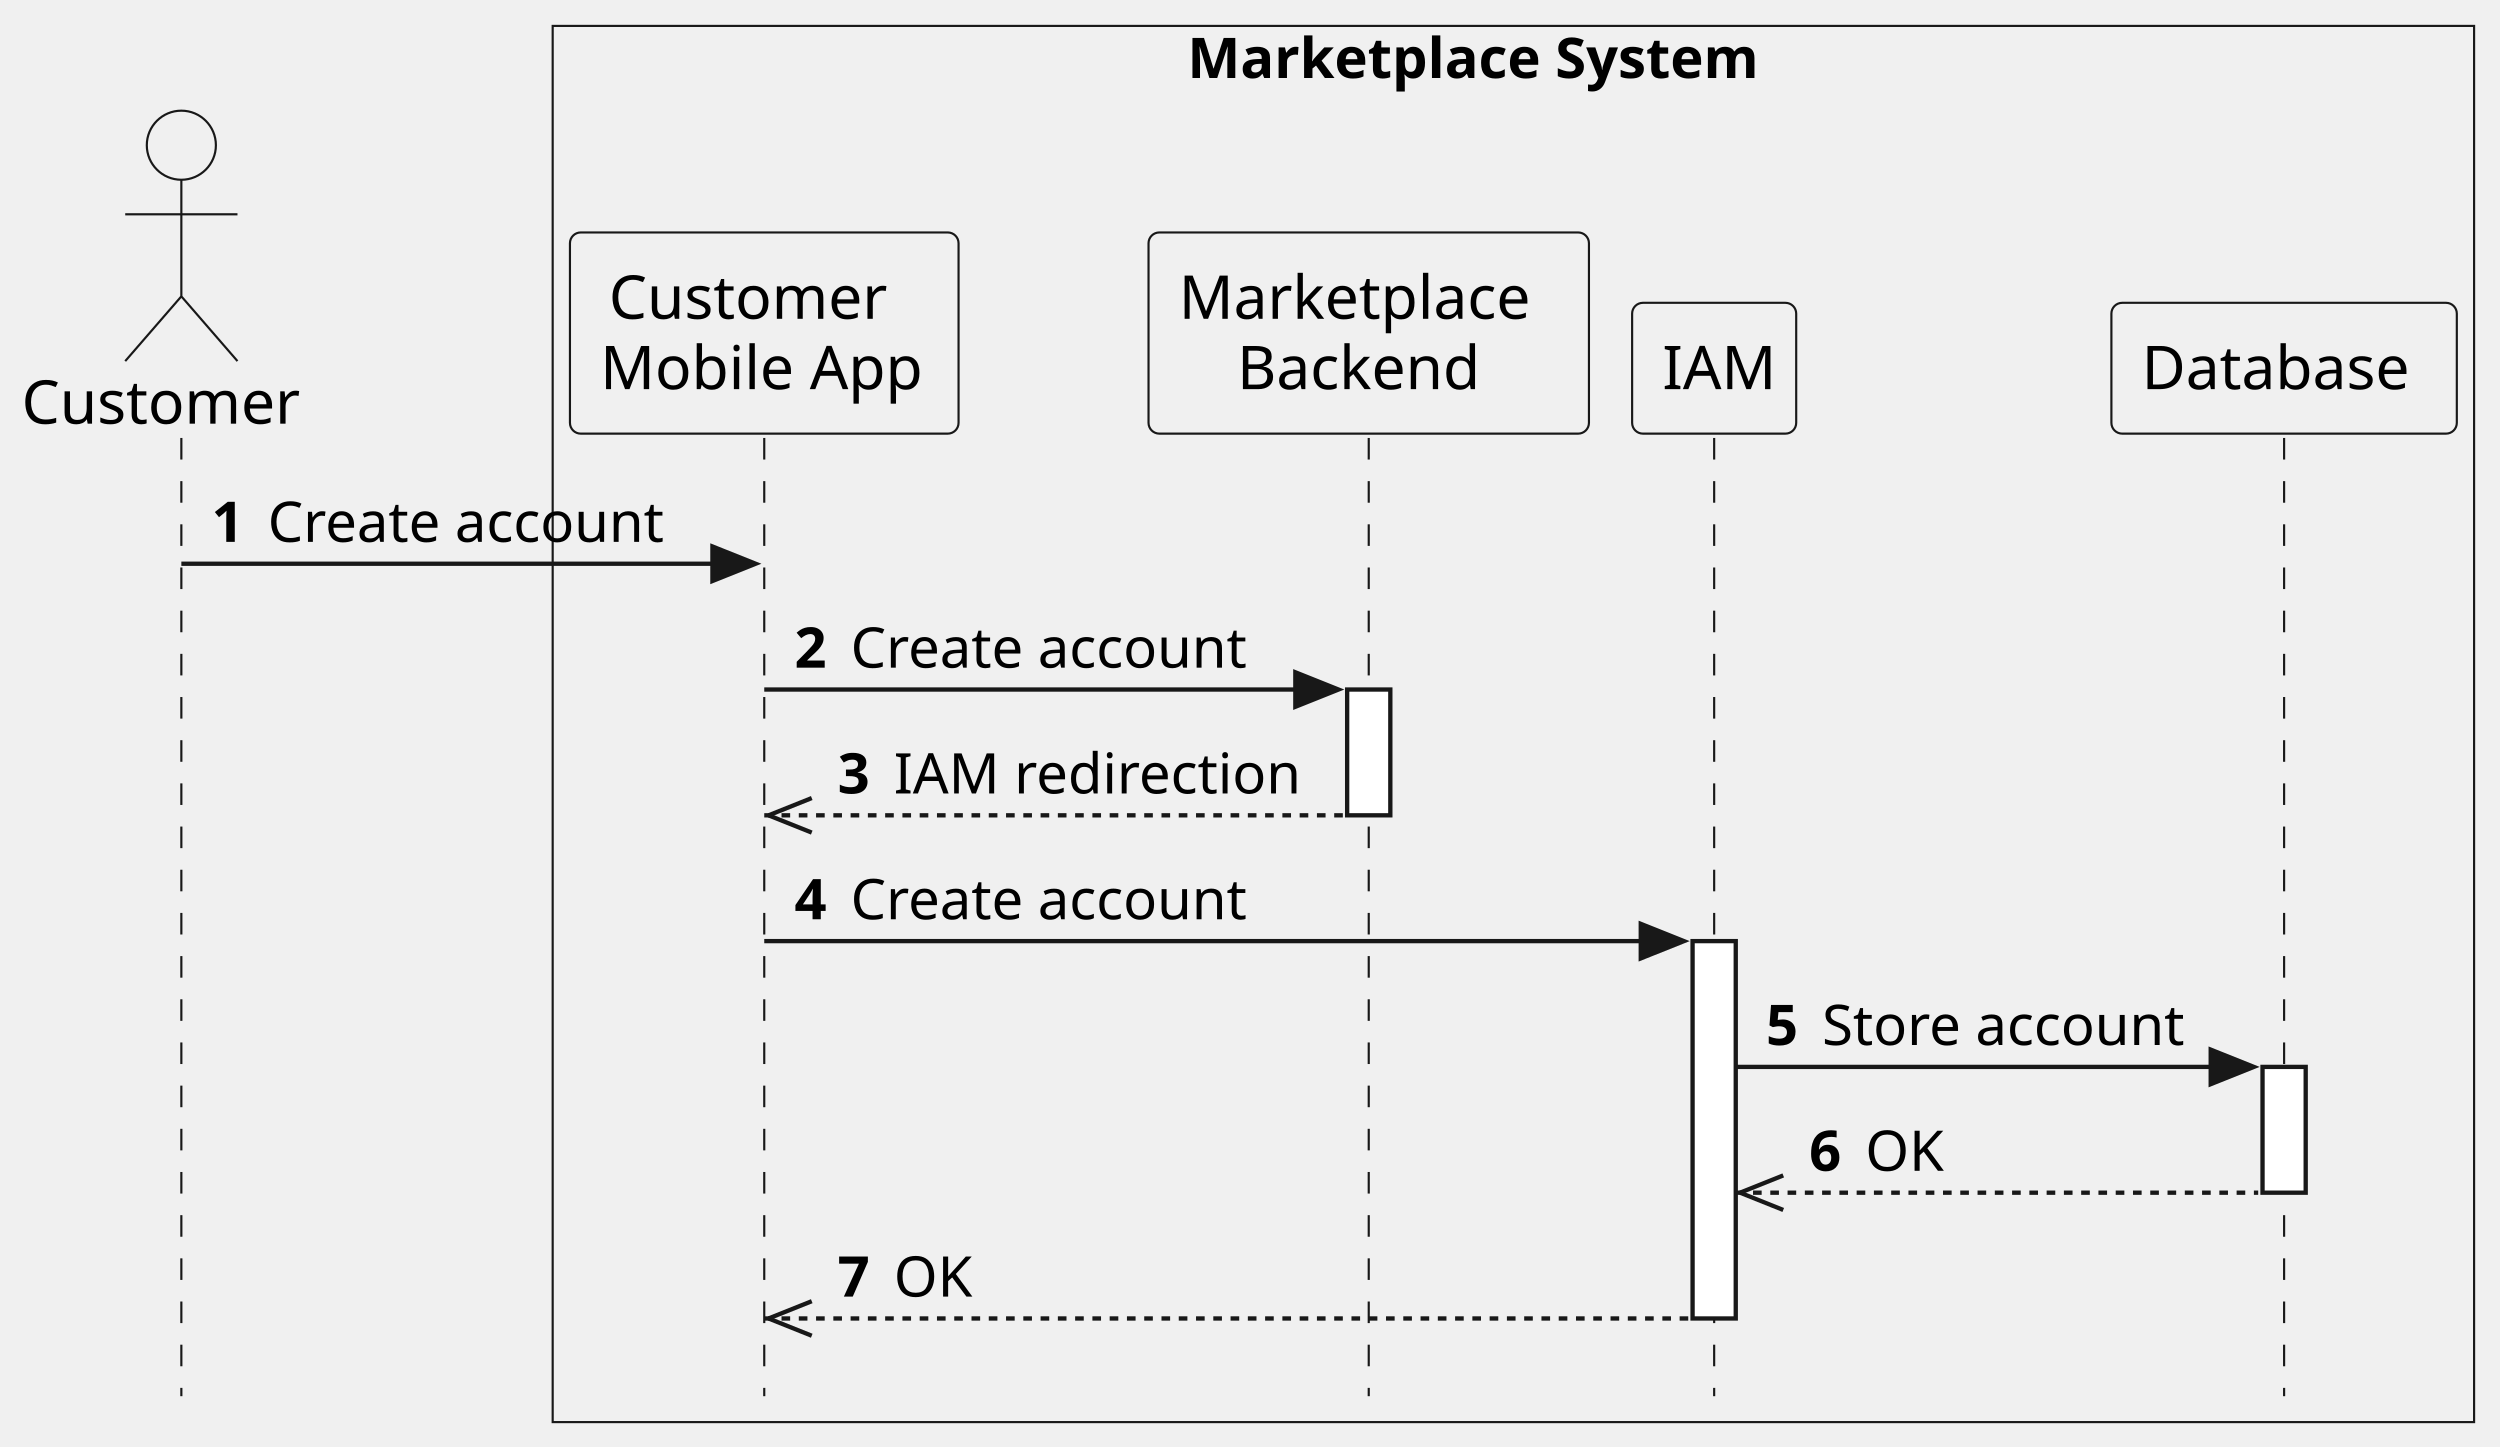
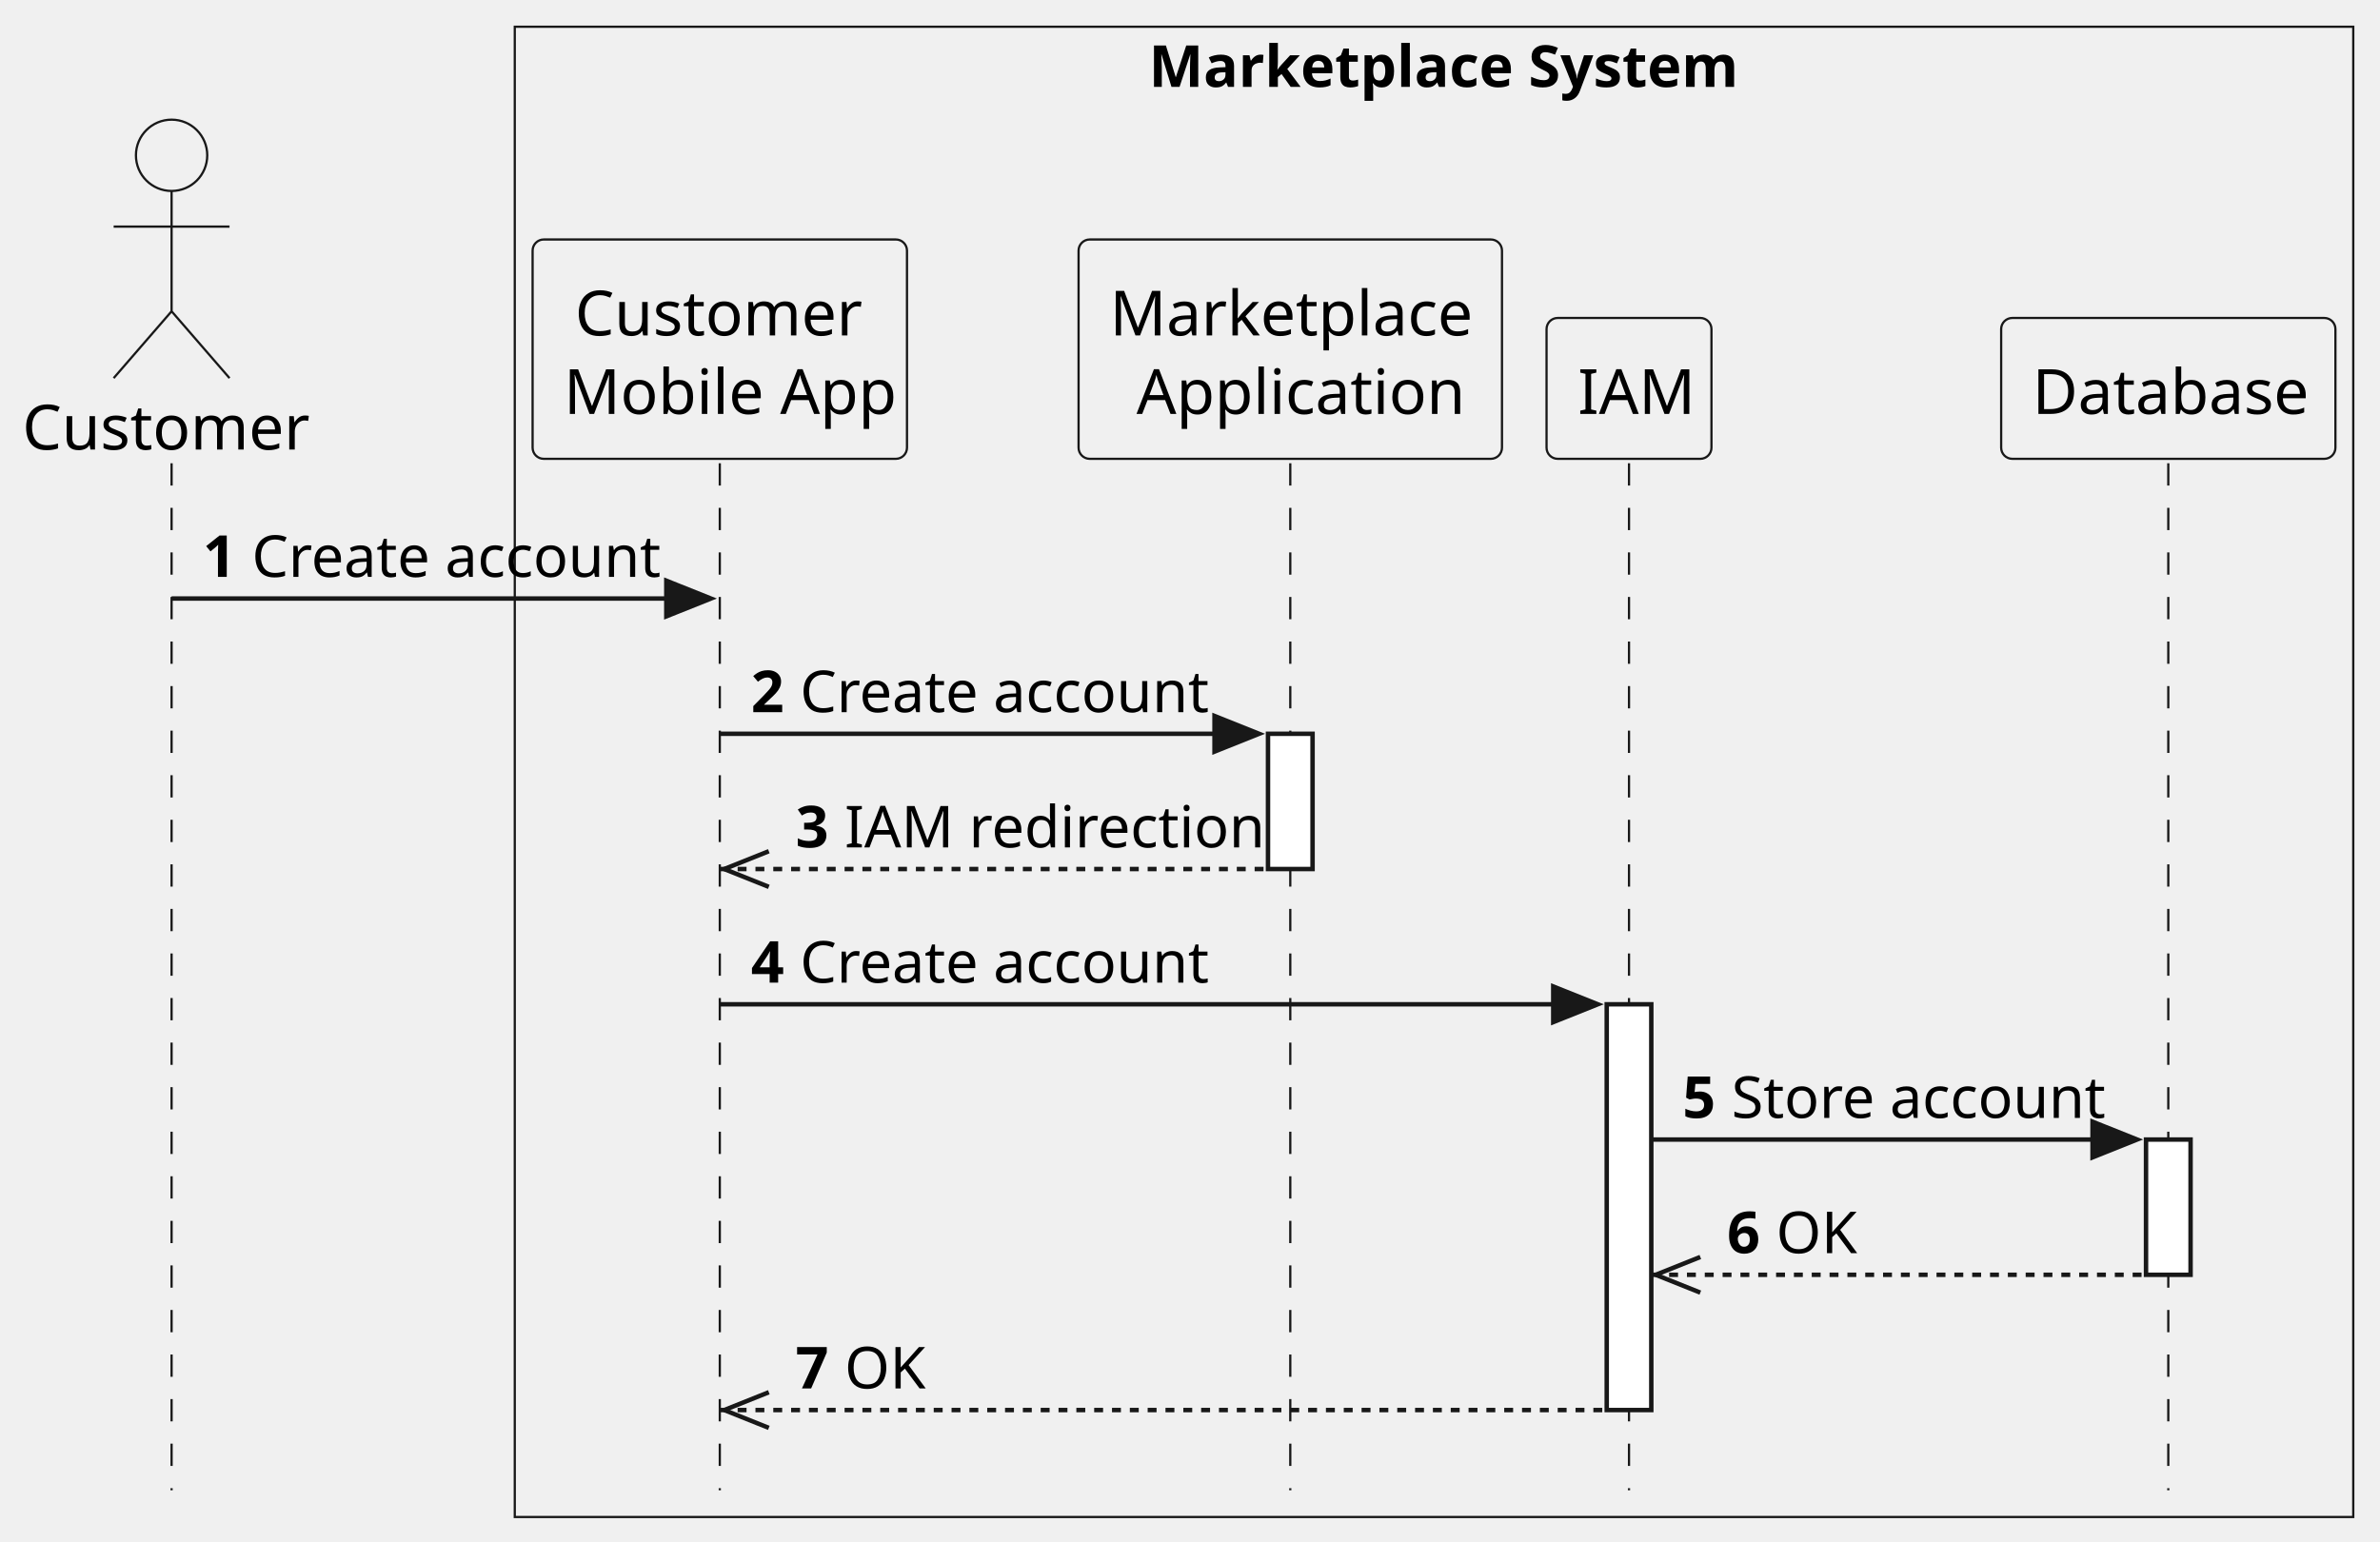
- <svg xmlns="http://www.w3.org/2000/svg" contentStyleType="text/css" height="335px" preserveAspectRatio="none" style="width:579px;height:335px;background:#FFFFFF;" version="1.1" viewBox="0 0 579 335" width="579px" zoomAndPan="magnify">
+ <svg xmlns="http://www.w3.org/2000/svg" contentStyleType="text/css" height="346px" preserveAspectRatio="none" style="width:534px;height:346px;background:#FFFFFF;" version="1.1" viewBox="0 0 534 346" width="534px" zoomAndPan="magnify">
  <defs />
  <g>
-     <rect fill="none" height="323.359" style="stroke:#181818;stroke-width:0.5;" width="445" x="128" y="6" />
-     <text fill="#000000" font-family="sans-serif" font-size="13" font-weight="bold" lengthAdjust="spacing" textLength="151" x="275" y="18.067">Marketplace System</text>
-     <line style="stroke:#181818;stroke-width:0.5;stroke-dasharray:5.0,5.0;" x1="42" x2="42" y1="101.43" y2="323.359" />
-     <line style="stroke:#181818;stroke-width:0.5;stroke-dasharray:5.0,5.0;" x1="177" x2="177" y1="101.43" y2="323.359" />
-     <line style="stroke:#181818;stroke-width:0.5;stroke-dasharray:5.0,5.0;" x1="317" x2="317" y1="101.43" y2="323.359" />
-     <rect fill="#FFFFFF" height="29.133" style="stroke:#181818;stroke-width:1.0;" width="10" x="312" y="159.695" />
-     <line style="stroke:#181818;stroke-width:0.5;stroke-dasharray:5.0,5.0;" x1="397" x2="397" y1="101.43" y2="323.359" />
-     <rect fill="#FFFFFF" height="87.398" style="stroke:#181818;stroke-width:1.0;" width="10" x="392" y="217.961" />
-     <line style="stroke:#181818;stroke-width:0.5;stroke-dasharray:5.0,5.0;" x1="529" x2="529" y1="101.43" y2="323.359" />
-     <rect fill="#FFFFFF" height="29.133" style="stroke:#181818;stroke-width:1.0;" width="10" x="524" y="247.094" />
-     <text fill="#000000" font-family="sans-serif" font-size="14" lengthAdjust="spacing" textLength="68" x="5" y="98.128">Customer</text>
-     <ellipse cx="42" cy="33.633" fill="none" rx="8" ry="8" style="stroke:#181818;stroke-width:0.5;" />
-     <path d="M42,41.633 L42,68.633 M29,49.633 L55,49.633 M42,68.633 L29,83.633 M42,68.633 L55,83.633 " fill="none" style="stroke:#181818;stroke-width:0.5;" />
-     <rect fill="none" height="46.594" rx="2.5" ry="2.5" style="stroke:#181818;stroke-width:0.5;" width="90" x="132" y="53.836" />
-     <text fill="#000000" font-family="sans-serif" font-size="14" lengthAdjust="spacing" textLength="68" x="141" y="73.831">Customer</text>
-     <text fill="#000000" font-family="sans-serif" font-size="14" lengthAdjust="spacing" textLength="76" x="139" y="90.128">Mobile App</text>
-     <rect fill="none" height="46.594" rx="2.5" ry="2.5" style="stroke:#181818;stroke-width:0.5;" width="102" x="266" y="53.836" />
-     <text fill="#000000" font-family="sans-serif" font-size="14" lengthAdjust="spacing" textLength="84" x="273" y="73.831">Marketplace</text>
-     <text fill="#000000" font-family="sans-serif" font-size="14" lengthAdjust="spacing" textLength="61" x="286.5" y="90.128">Backend</text>
-     <rect fill="none" height="30.297" rx="2.5" ry="2.5" style="stroke:#181818;stroke-width:0.5;" width="38" x="378" y="70.133" />
-     <text fill="#000000" font-family="sans-serif" font-size="14" lengthAdjust="spacing" textLength="24" x="385" y="90.128">IAM</text>
-     <rect fill="none" height="30.297" rx="2.5" ry="2.5" style="stroke:#181818;stroke-width:0.5;" width="80" x="489" y="70.133" />
-     <text fill="#000000" font-family="sans-serif" font-size="14" lengthAdjust="spacing" textLength="66" x="496" y="90.128">Database</text>
-     <polygon fill="#181818" points="165,126.562,175,130.562,165,134.562" style="stroke:#181818;stroke-width:1.0;" />
-     <line style="stroke:#181818;stroke-width:1.0;" x1="42" x2="171" y1="130.562" y2="130.562" />
-     <text fill="#000000" font-family="sans-serif" font-size="13" font-weight="bold" lengthAdjust="spacing" textLength="9" x="49" y="125.497">1</text>
-     <text fill="#000000" font-family="sans-serif" font-size="13" lengthAdjust="spacing" textLength="98" x="62" y="125.497">Create account</text>
-     <polygon fill="#181818" points="300,155.695,310,159.695,300,163.695" style="stroke:#181818;stroke-width:1.0;" />
-     <line style="stroke:#181818;stroke-width:1.0;" x1="177" x2="306" y1="159.695" y2="159.695" />
-     <text fill="#000000" font-family="sans-serif" font-size="13" font-weight="bold" lengthAdjust="spacing" textLength="9" x="184" y="154.629">2</text>
-     <text fill="#000000" font-family="sans-serif" font-size="13" lengthAdjust="spacing" textLength="98" x="197" y="154.629">Create account</text>
-     <line style="stroke:#181818;stroke-width:1.0;" x1="178" x2="188" y1="188.828" y2="184.828" />
-     <line style="stroke:#181818;stroke-width:1.0;" x1="178" x2="188" y1="188.828" y2="192.828" />
-     <line style="stroke:#181818;stroke-width:1.0;stroke-dasharray:2.0,2.0;" x1="177" x2="311" y1="188.828" y2="188.828" />
-     <text fill="#000000" font-family="sans-serif" font-size="13" font-weight="bold" lengthAdjust="spacing" textLength="9" x="194" y="183.762">3</text>
-     <text fill="#000000" font-family="sans-serif" font-size="13" lengthAdjust="spacing" textLength="95" x="207" y="183.762">IAM redirection</text>
-     <polygon fill="#181818" points="380,213.961,390,217.961,380,221.961" style="stroke:#181818;stroke-width:1.0;" />
-     <line style="stroke:#181818;stroke-width:1.0;" x1="177" x2="386" y1="217.961" y2="217.961" />
-     <text fill="#000000" font-family="sans-serif" font-size="13" font-weight="bold" lengthAdjust="spacing" textLength="9" x="184" y="212.895">4</text>
-     <text fill="#000000" font-family="sans-serif" font-size="13" lengthAdjust="spacing" textLength="98" x="197" y="212.895">Create account</text>
-     <polygon fill="#181818" points="512,243.094,522,247.094,512,251.094" style="stroke:#181818;stroke-width:1.0;" />
-     <line style="stroke:#181818;stroke-width:1.0;" x1="402" x2="518" y1="247.094" y2="247.094" />
-     <text fill="#000000" font-family="sans-serif" font-size="13" font-weight="bold" lengthAdjust="spacing" textLength="9" x="409" y="242.028">5</text>
-     <text fill="#000000" font-family="sans-serif" font-size="13" lengthAdjust="spacing" textLength="90" x="422" y="242.028">Store account</text>
-     <line style="stroke:#181818;stroke-width:1.0;" x1="403" x2="413" y1="276.227" y2="272.227" />
-     <line style="stroke:#181818;stroke-width:1.0;" x1="403" x2="413" y1="276.227" y2="280.227" />
-     <line style="stroke:#181818;stroke-width:1.0;stroke-dasharray:2.0,2.0;" x1="402" x2="523" y1="276.227" y2="276.227" />
-     <text fill="#000000" font-family="sans-serif" font-size="13" font-weight="bold" lengthAdjust="spacing" textLength="9" x="419" y="271.161">6</text>
-     <text fill="#000000" font-family="sans-serif" font-size="13" lengthAdjust="spacing" textLength="18" x="432" y="271.161">OK</text>
-     <line style="stroke:#181818;stroke-width:1.0;" x1="178" x2="188" y1="305.359" y2="301.359" />
-     <line style="stroke:#181818;stroke-width:1.0;" x1="178" x2="188" y1="305.359" y2="309.359" />
-     <line style="stroke:#181818;stroke-width:1.0;stroke-dasharray:2.0,2.0;" x1="177" x2="391" y1="305.359" y2="305.359" />
-     <text fill="#000000" font-family="sans-serif" font-size="13" font-weight="bold" lengthAdjust="spacing" textLength="9" x="194" y="300.293">7</text>
-     <text fill="#000000" font-family="sans-serif" font-size="13" lengthAdjust="spacing" textLength="18" x="207" y="300.293">OK</text>
+     <rect fill="none" height="334.422" style="stroke:#181818;stroke-width:0.5;" width="412.5" x="115.5" y="6" />
+     <text fill="#000000" font-family="sans-serif" font-size="13" font-weight="bold" lengthAdjust="spacing" textLength="128" x="257.75" y="19.495">Marketplace System</text>
+     <line style="stroke:#181818;stroke-width:0.5;stroke-dasharray:5.0,5.0;" x1="38.5" x2="38.5" y1="103.961" y2="334.422" />
+     <line style="stroke:#181818;stroke-width:0.5;stroke-dasharray:5.0,5.0;" x1="161.5" x2="161.5" y1="103.961" y2="334.422" />
+     <line style="stroke:#181818;stroke-width:0.5;stroke-dasharray:5.0,5.0;" x1="289.5" x2="289.5" y1="103.961" y2="334.422" />
+     <rect fill="#FFFFFF" height="30.352" style="stroke:#181818;stroke-width:1.0;" width="10" x="284.5" y="164.664" />
+     <line style="stroke:#181818;stroke-width:0.5;stroke-dasharray:5.0,5.0;" x1="365.5" x2="365.5" y1="103.961" y2="334.422" />
+     <rect fill="#FFFFFF" height="91.055" style="stroke:#181818;stroke-width:1.0;" width="10" x="360.5" y="225.367" />
+     <line style="stroke:#181818;stroke-width:0.5;stroke-dasharray:5.0,5.0;" x1="486.5" x2="486.5" y1="103.961" y2="334.422" />
+     <rect fill="#FFFFFF" height="30.352" style="stroke:#181818;stroke-width:1.0;" width="10" x="481.5" y="255.719" />
+     <text fill="#000000" font-family="sans-serif" font-size="14" lengthAdjust="spacing" textLength="61" x="5" y="100.885">Customer</text>
+     <ellipse cx="38.5" cy="34.852" fill="none" rx="8" ry="8" style="stroke:#181818;stroke-width:0.5;" />
+     <path d="M38.5,42.852 L38.5,69.852 M25.5,50.852 L51.5,50.852 M38.5,69.852 L25.5,84.852 M38.5,69.852 L51.5,84.852 " fill="none" style="stroke:#181818;stroke-width:0.5;" />
+     <rect fill="none" height="49.219" rx="2.5" ry="2.5" style="stroke:#181818;stroke-width:0.5;" width="84" x="119.5" y="53.742" />
+     <text fill="#000000" font-family="sans-serif" font-size="14" lengthAdjust="spacing" textLength="61" x="129" y="75.275">Customer</text>
+     <text fill="#000000" font-family="sans-serif" font-size="14" lengthAdjust="spacing" textLength="70" x="126.5" y="92.885">Mobile App</text>
+     <rect fill="none" height="49.219" rx="2.5" ry="2.5" style="stroke:#181818;stroke-width:0.5;" width="95" x="242" y="53.742" />
+     <text fill="#000000" font-family="sans-serif" font-size="14" lengthAdjust="spacing" textLength="77" x="249" y="75.275">Marketplace</text>
+     <text fill="#000000" font-family="sans-serif" font-size="14" lengthAdjust="spacing" textLength="69" x="255" y="92.885">Application</text>
+     <rect fill="none" height="31.609" rx="2.5" ry="2.5" style="stroke:#181818;stroke-width:0.5;" width="37" x="347" y="71.352" />
+     <text fill="#000000" font-family="sans-serif" font-size="14" lengthAdjust="spacing" textLength="23" x="354" y="92.885">IAM</text>
+     <rect fill="none" height="31.609" rx="2.5" ry="2.5" style="stroke:#181818;stroke-width:0.5;" width="75" x="449" y="71.352" />
+     <text fill="#000000" font-family="sans-serif" font-size="14" lengthAdjust="spacing" textLength="61" x="456" y="92.885">Database</text>
+     <polygon fill="#181818" points="149.5,130.312,159.5,134.312,149.5,138.312" style="stroke:#181818;stroke-width:1.0;" />
+     <line style="stroke:#181818;stroke-width:1.0;" x1="38.5" x2="155.5" y1="134.312" y2="134.312" />
+     <text fill="#000000" font-family="sans-serif" font-size="13" font-weight="bold" lengthAdjust="spacing" textLength="7" x="45.5" y="129.456">1</text>
+     <text fill="#000000" font-family="sans-serif" font-size="13" lengthAdjust="spacing" textLength="88" x="56.5" y="129.456">Create account</text>
+     <polygon fill="#181818" points="272.5,160.664,282.5,164.664,272.5,168.664" style="stroke:#181818;stroke-width:1.0;" />
+     <line style="stroke:#181818;stroke-width:1.0;" x1="161.5" x2="278.5" y1="164.664" y2="164.664" />
+     <text fill="#000000" font-family="sans-serif" font-size="13" font-weight="bold" lengthAdjust="spacing" textLength="7" x="168.5" y="159.808">2</text>
+     <text fill="#000000" font-family="sans-serif" font-size="13" lengthAdjust="spacing" textLength="88" x="179.5" y="159.808">Create account</text>
+     <line style="stroke:#181818;stroke-width:1.0;" x1="162.5" x2="172.5" y1="195.016" y2="191.016" />
+     <line style="stroke:#181818;stroke-width:1.0;" x1="162.5" x2="172.5" y1="195.016" y2="199.016" />
+     <line style="stroke:#181818;stroke-width:1.0;stroke-dasharray:2.0,2.0;" x1="161.5" x2="283.5" y1="195.016" y2="195.016" />
+     <text fill="#000000" font-family="sans-serif" font-size="13" font-weight="bold" lengthAdjust="spacing" textLength="7" x="178.5" y="190.159">3</text>
+     <text fill="#000000" font-family="sans-serif" font-size="13" lengthAdjust="spacing" textLength="87" x="189.5" y="190.159">IAM redirection</text>
+     <polygon fill="#181818" points="348.5,221.367,358.5,225.367,348.5,229.367" style="stroke:#181818;stroke-width:1.0;" />
+     <line style="stroke:#181818;stroke-width:1.0;" x1="161.5" x2="354.5" y1="225.367" y2="225.367" />
+     <text fill="#000000" font-family="sans-serif" font-size="13" font-weight="bold" lengthAdjust="spacing" textLength="7" x="168.5" y="220.511">4</text>
+     <text fill="#000000" font-family="sans-serif" font-size="13" lengthAdjust="spacing" textLength="88" x="179.5" y="220.511">Create account</text>
+     <polygon fill="#181818" points="469.5,251.719,479.5,255.719,469.5,259.719" style="stroke:#181818;stroke-width:1.0;" />
+     <line style="stroke:#181818;stroke-width:1.0;" x1="370.5" x2="475.5" y1="255.719" y2="255.719" />
+     <text fill="#000000" font-family="sans-serif" font-size="13" font-weight="bold" lengthAdjust="spacing" textLength="7" x="377.5" y="250.862">5</text>
+     <text fill="#000000" font-family="sans-serif" font-size="13" lengthAdjust="spacing" textLength="81" x="388.5" y="250.862">Store account</text>
+     <line style="stroke:#181818;stroke-width:1.0;" x1="371.5" x2="381.5" y1="286.07" y2="282.07" />
+     <line style="stroke:#181818;stroke-width:1.0;" x1="371.5" x2="381.5" y1="286.07" y2="290.07" />
+     <line style="stroke:#181818;stroke-width:1.0;stroke-dasharray:2.0,2.0;" x1="370.5" x2="480.5" y1="286.07" y2="286.07" />
+     <text fill="#000000" font-family="sans-serif" font-size="13" font-weight="bold" lengthAdjust="spacing" textLength="7" x="387.5" y="281.214">6</text>
+     <text fill="#000000" font-family="sans-serif" font-size="13" lengthAdjust="spacing" textLength="19" x="398.5" y="281.214">OK</text>
+     <line style="stroke:#181818;stroke-width:1.0;" x1="162.5" x2="172.5" y1="316.422" y2="312.422" />
+     <line style="stroke:#181818;stroke-width:1.0;" x1="162.5" x2="172.5" y1="316.422" y2="320.422" />
+     <line style="stroke:#181818;stroke-width:1.0;stroke-dasharray:2.0,2.0;" x1="161.5" x2="359.5" y1="316.422" y2="316.422" />
+     <text fill="#000000" font-family="sans-serif" font-size="13" font-weight="bold" lengthAdjust="spacing" textLength="7" x="178.5" y="311.565">7</text>
+     <text fill="#000000" font-family="sans-serif" font-size="13" lengthAdjust="spacing" textLength="19" x="189.5" y="311.565">OK</text>
  </g>
</svg>
